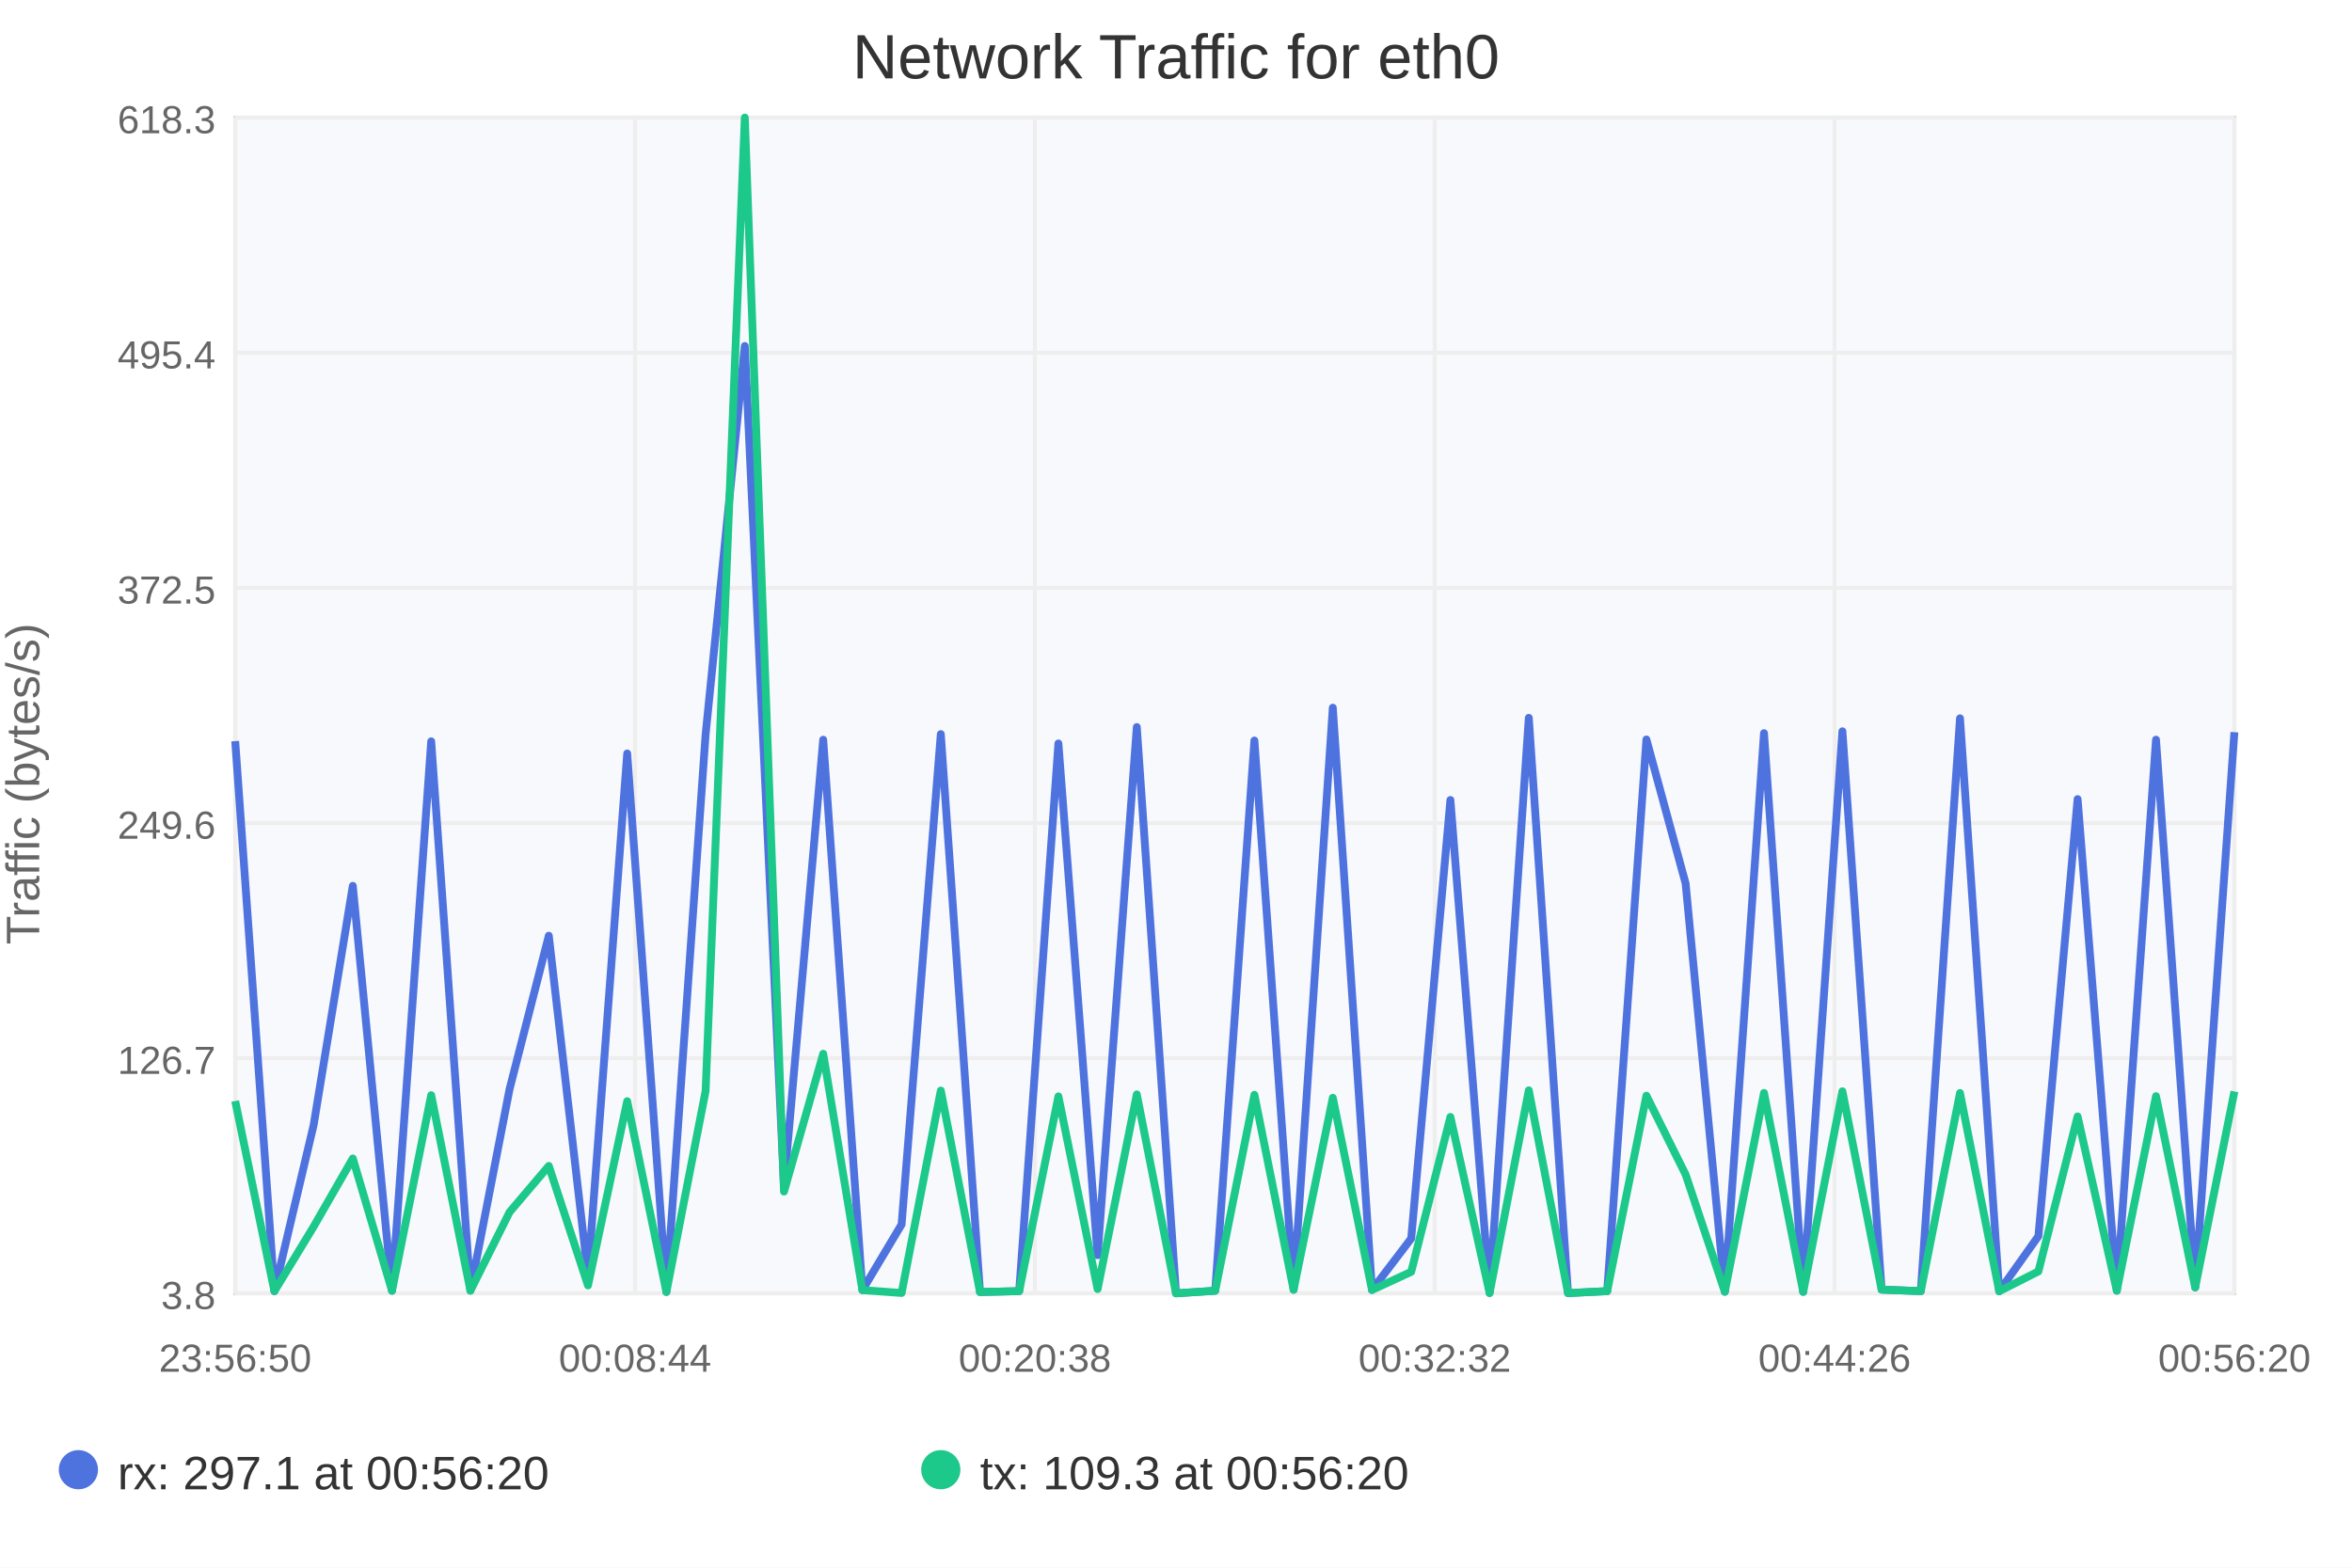
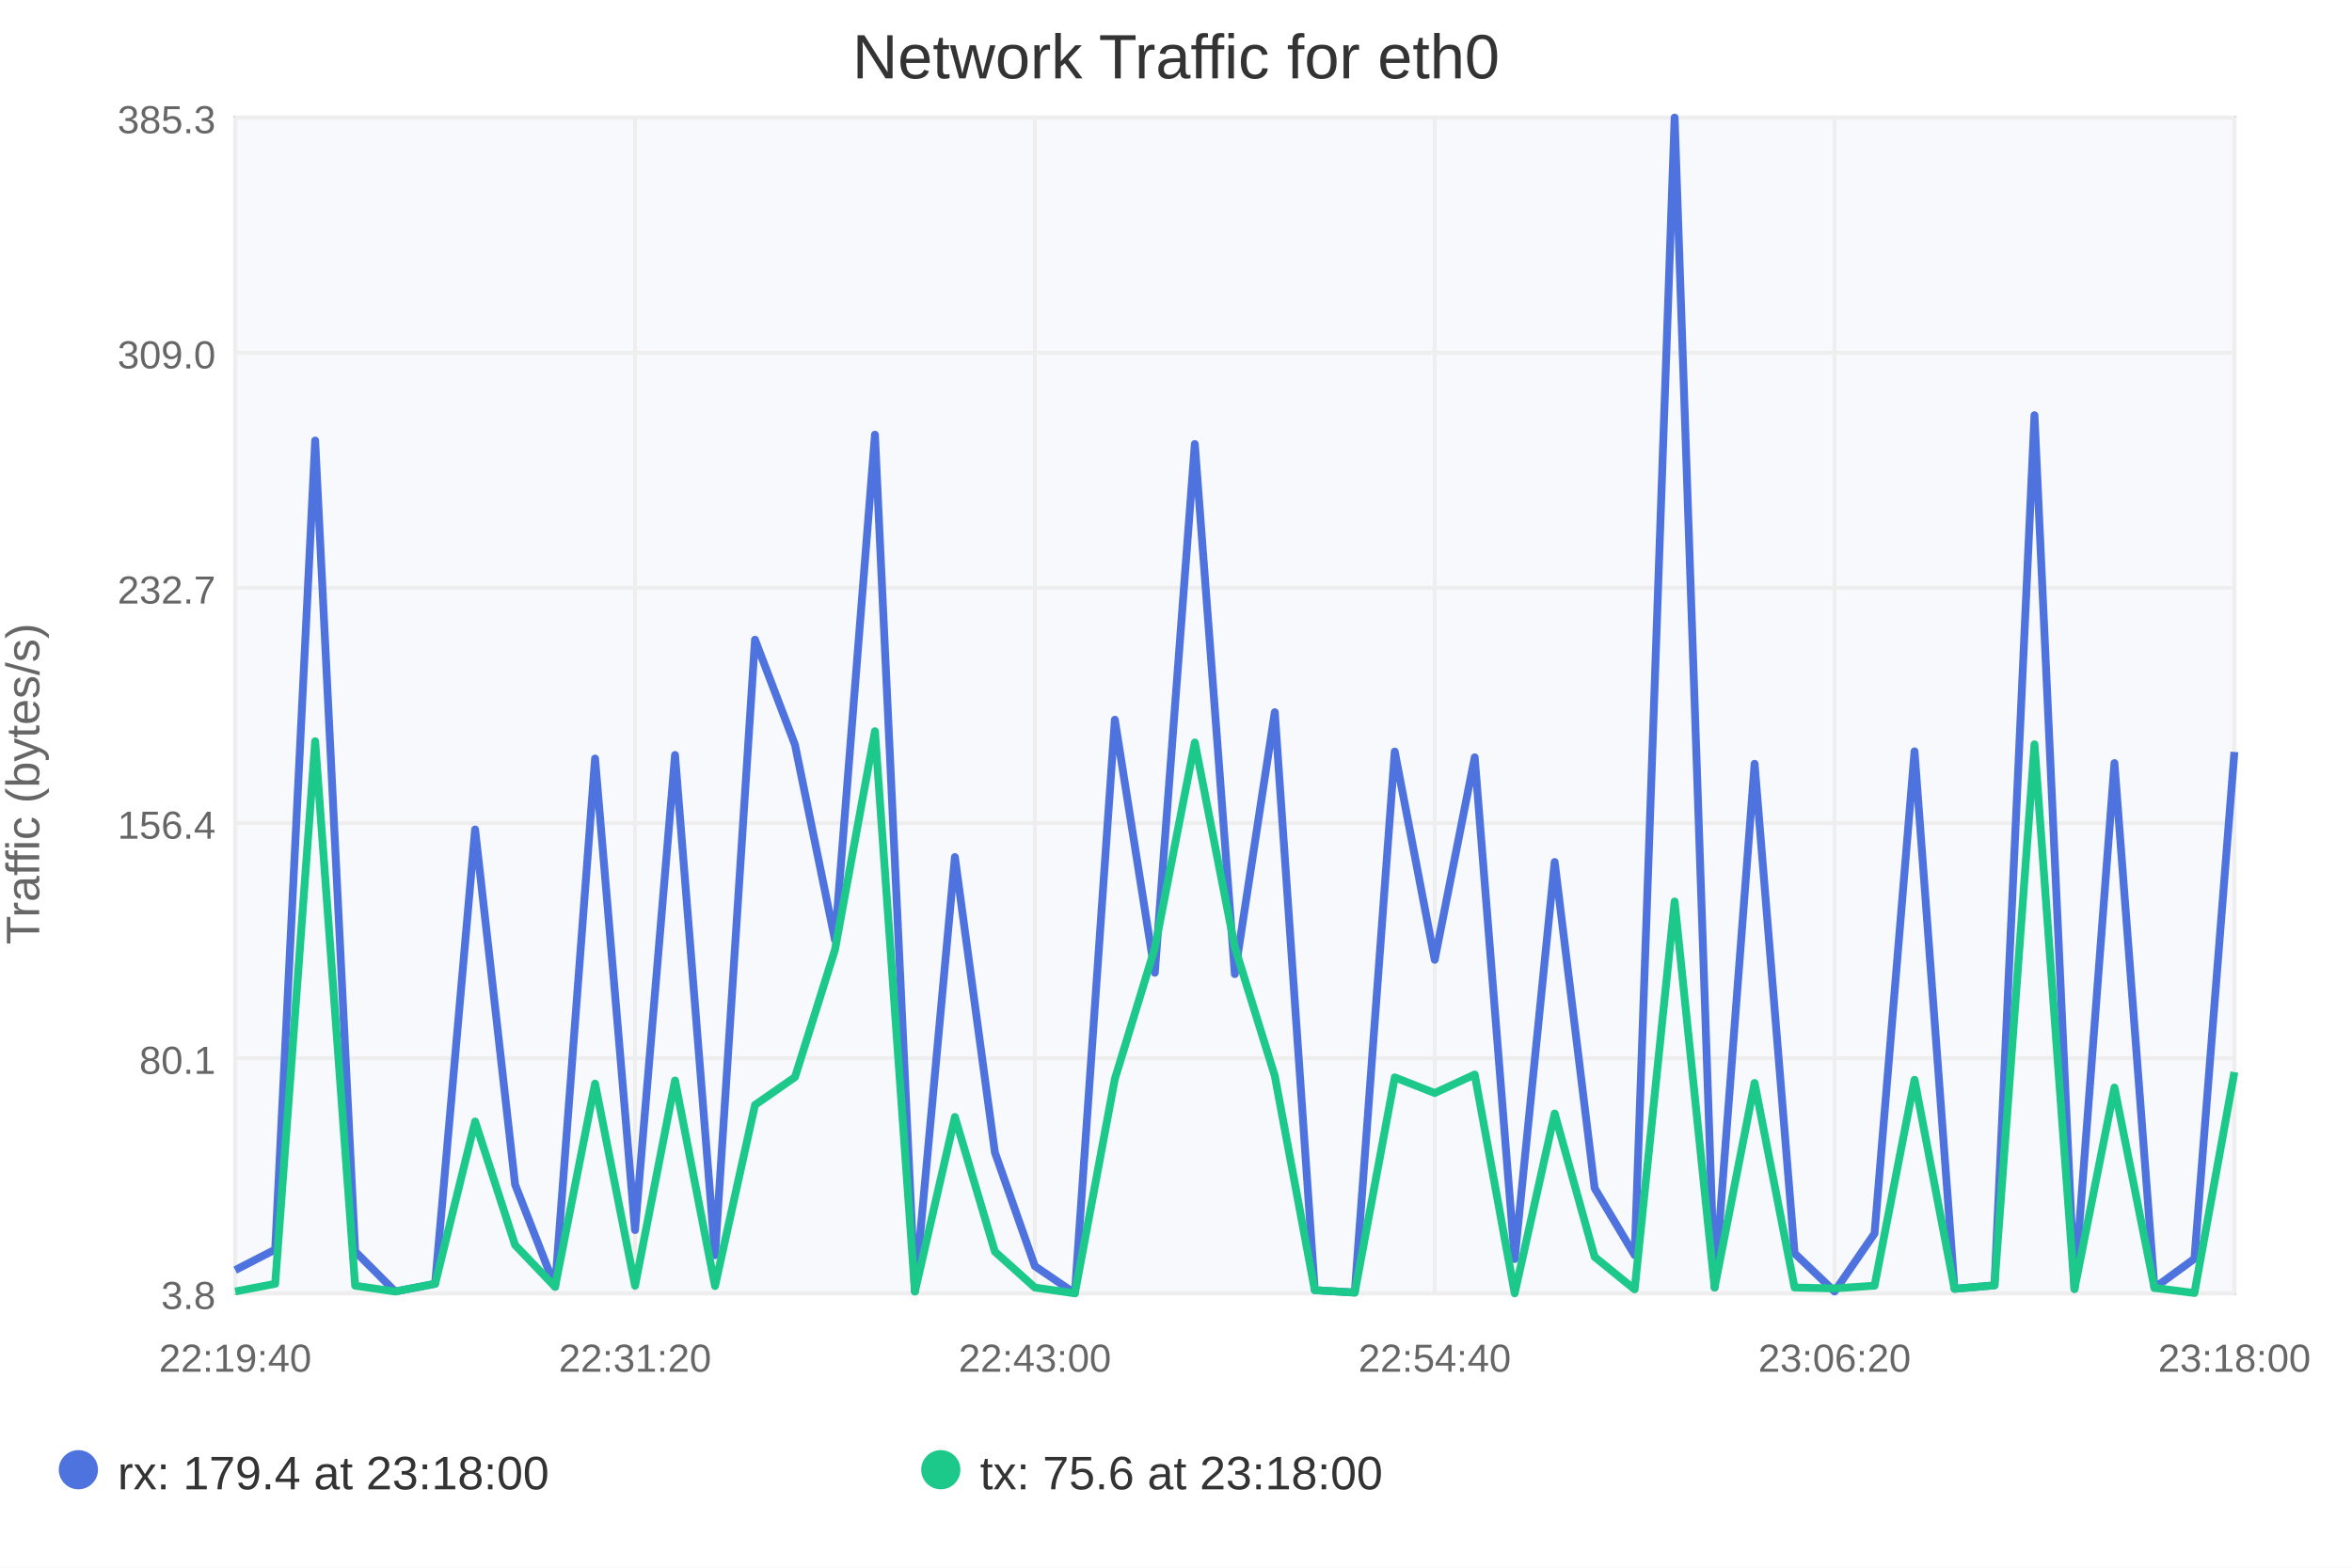
<svg xmlns="http://www.w3.org/2000/svg" width="600" height="400" style="font-family: Arial, sans-serif;">
  <rect width="600" height="400" fill="#ffffff" />
  <g transform="translate(60,30)">
    <rect width="510" height="300" fill="#f8f9fc" stroke="#ddd" />
    <g stroke-width="1">
      <line x1="0" y1="300" x2="510" y2="300" stroke="#eee" />
      <text x="-5" y="304" text-anchor="end" font-size="10" fill="#666">3.8</text>
      <line x1="0" y1="240" x2="510" y2="240" stroke="#eee" />
-       <text x="-5" y="244" text-anchor="end" font-size="10" fill="#666">126.7</text>
+       <text x="-5" y="244" text-anchor="end" font-size="10" fill="#666">80.1</text>
      <line x1="0" y1="180" x2="510" y2="180" stroke="#eee" />
-       <text x="-5" y="184" text-anchor="end" font-size="10" fill="#666">249.6</text>
+       <text x="-5" y="184" text-anchor="end" font-size="10" fill="#666">156.4</text>
      <line x1="0" y1="120" x2="510" y2="120" stroke="#eee" />
-       <text x="-5" y="124" text-anchor="end" font-size="10" fill="#666">372.5</text>
+       <text x="-5" y="124" text-anchor="end" font-size="10" fill="#666">232.7</text>
      <line x1="0" y1="60" x2="510" y2="60" stroke="#eee" />
-       <text x="-5" y="64" text-anchor="end" font-size="10" fill="#666">495.4</text>
+       <text x="-5" y="64" text-anchor="end" font-size="10" fill="#666">309.0</text>
      <line x1="0" y1="0" x2="510" y2="0" stroke="#eee" />
-       <text x="-5" y="4" text-anchor="end" font-size="10" fill="#666">618.3</text>
+       <text x="-5" y="4" text-anchor="end" font-size="10" fill="#666">385.3</text>
    </g>
    <g stroke-width="1">
      <line x1="0" y1="0" x2="0" y2="300" stroke="#eee" />
-       <text x="0" y="320" text-anchor="middle" font-size="10" fill="#666">23:56:50</text>
+       <text x="0" y="320" text-anchor="middle" font-size="10" fill="#666">22:19:40</text>
      <line x1="102" y1="0" x2="102" y2="300" stroke="#eee" />
-       <text x="102" y="320" text-anchor="middle" font-size="10" fill="#666">00:08:44</text>
+       <text x="102" y="320" text-anchor="middle" font-size="10" fill="#666">22:31:20</text>
      <line x1="204" y1="0" x2="204" y2="300" stroke="#eee" />
-       <text x="204" y="320" text-anchor="middle" font-size="10" fill="#666">00:20:38</text>
+       <text x="204" y="320" text-anchor="middle" font-size="10" fill="#666">22:43:00</text>
      <line x1="306" y1="0" x2="306" y2="300" stroke="#eee" />
-       <text x="306" y="320" text-anchor="middle" font-size="10" fill="#666">00:32:32</text>
+       <text x="306" y="320" text-anchor="middle" font-size="10" fill="#666">22:54:40</text>
      <line x1="408" y1="0" x2="408" y2="300" stroke="#eee" />
-       <text x="408" y="320" text-anchor="middle" font-size="10" fill="#666">00:44:26</text>
+       <text x="408" y="320" text-anchor="middle" font-size="10" fill="#666">23:06:20</text>
      <line x1="510" y1="0" x2="510" y2="300" stroke="#eee" />
-       <text x="510" y="320" text-anchor="middle" font-size="10" fill="#666">00:56:20</text>
+       <text x="510" y="320" text-anchor="middle" font-size="10" fill="#666">23:18:00</text>
    </g>
-     <path d="M0.00,159.10 L10.00,299.44 L20.00,257.10 L30.00,196.03 L40.00,299.34 L50.00,159.16 L60.00,299.31 L70.00,247.85 L80.00,208.75 L90.00,295.42 L100.00,162.25 L110.00,299.64 L120.00,157.42 L130.00,58.28 L140.00,272.68 L150.00,158.74 L160.00,299.17 L170.00,282.42 L180.00,157.31 L190.00,299.67 L200.00,299.44 L210.00,159.70 L220.00,290.26 L230.00,155.51 L240.00,300.00 L250.00,299.34 L260.00,158.95 L270.00,299.08 L280.00,150.57 L290.00,299.14 L300.00,286.01 L310.00,174.12 L320.00,299.91 L330.00,153.16 L340.00,299.94 L350.00,299.44 L360.00,158.68 L370.00,195.40 L380.00,299.59 L390.00,157.07 L400.00,299.62 L410.00,156.59 L420.00,299.05 L430.00,299.44 L440.00,153.28 L450.00,299.47 L460.00,285.40 L470.00,173.89 L480.00,299.32 L490.00,158.73 L500.00,298.49 L510.00,156.82" stroke="#4e73df" fill="none" stroke-width="2" stroke-linejoin="round" />
-     <circle id="point-rx-0" cx="0.00" cy="159.10" r="5" fill="#4e73df" opacity="0" />
-     <circle id="point-rx-1" cx="10.00" cy="299.44" r="5" fill="#4e73df" opacity="0" />
-     <circle id="point-rx-2" cx="20.00" cy="257.10" r="5" fill="#4e73df" opacity="0" />
-     <circle id="point-rx-3" cx="30.00" cy="196.03" r="5" fill="#4e73df" opacity="0" />
-     <circle id="point-rx-4" cx="40.00" cy="299.34" r="5" fill="#4e73df" opacity="0" />
-     <circle id="point-rx-5" cx="50.00" cy="159.16" r="5" fill="#4e73df" opacity="0" />
-     <circle id="point-rx-6" cx="60.00" cy="299.31" r="5" fill="#4e73df" opacity="0" />
-     <circle id="point-rx-7" cx="70.00" cy="247.85" r="5" fill="#4e73df" opacity="0" />
-     <circle id="point-rx-8" cx="80.00" cy="208.75" r="5" fill="#4e73df" opacity="0" />
-     <circle id="point-rx-9" cx="90.00" cy="295.42" r="5" fill="#4e73df" opacity="0" />
-     <circle id="point-rx-10" cx="100.00" cy="162.25" r="5" fill="#4e73df" opacity="0" />
-     <circle id="point-rx-11" cx="110.00" cy="299.64" r="5" fill="#4e73df" opacity="0" />
-     <circle id="point-rx-12" cx="120.00" cy="157.42" r="5" fill="#4e73df" opacity="0" />
-     <circle id="point-rx-13" cx="130.00" cy="58.28" r="5" fill="#4e73df" opacity="0" />
-     <circle id="point-rx-14" cx="140.00" cy="272.68" r="5" fill="#4e73df" opacity="0" />
-     <circle id="point-rx-15" cx="150.00" cy="158.74" r="5" fill="#4e73df" opacity="0" />
-     <circle id="point-rx-16" cx="160.00" cy="299.17" r="5" fill="#4e73df" opacity="0" />
-     <circle id="point-rx-17" cx="170.00" cy="282.42" r="5" fill="#4e73df" opacity="0" />
-     <circle id="point-rx-18" cx="180.00" cy="157.31" r="5" fill="#4e73df" opacity="0" />
-     <circle id="point-rx-19" cx="190.00" cy="299.67" r="5" fill="#4e73df" opacity="0" />
-     <circle id="point-rx-20" cx="200.00" cy="299.44" r="5" fill="#4e73df" opacity="0" />
-     <circle id="point-rx-21" cx="210.00" cy="159.70" r="5" fill="#4e73df" opacity="0" />
-     <circle id="point-rx-22" cx="220.00" cy="290.26" r="5" fill="#4e73df" opacity="0" />
-     <circle id="point-rx-23" cx="230.00" cy="155.51" r="5" fill="#4e73df" opacity="0" />
-     <circle id="point-rx-24" cx="240.00" cy="300.00" r="5" fill="#4e73df" opacity="0" />
-     <circle id="point-rx-25" cx="250.00" cy="299.34" r="5" fill="#4e73df" opacity="0" />
-     <circle id="point-rx-26" cx="260.00" cy="158.95" r="5" fill="#4e73df" opacity="0" />
-     <circle id="point-rx-27" cx="270.00" cy="299.08" r="5" fill="#4e73df" opacity="0" />
-     <circle id="point-rx-28" cx="280.00" cy="150.57" r="5" fill="#4e73df" opacity="0" />
-     <circle id="point-rx-29" cx="290.00" cy="299.14" r="5" fill="#4e73df" opacity="0" />
-     <circle id="point-rx-30" cx="300.00" cy="286.01" r="5" fill="#4e73df" opacity="0" />
-     <circle id="point-rx-31" cx="310.00" cy="174.12" r="5" fill="#4e73df" opacity="0" />
-     <circle id="point-rx-32" cx="320.00" cy="299.91" r="5" fill="#4e73df" opacity="0" />
-     <circle id="point-rx-33" cx="330.00" cy="153.16" r="5" fill="#4e73df" opacity="0" />
-     <circle id="point-rx-34" cx="340.00" cy="299.94" r="5" fill="#4e73df" opacity="0" />
-     <circle id="point-rx-35" cx="350.00" cy="299.44" r="5" fill="#4e73df" opacity="0" />
-     <circle id="point-rx-36" cx="360.00" cy="158.68" r="5" fill="#4e73df" opacity="0" />
-     <circle id="point-rx-37" cx="370.00" cy="195.40" r="5" fill="#4e73df" opacity="0" />
-     <circle id="point-rx-38" cx="380.00" cy="299.59" r="5" fill="#4e73df" opacity="0" />
-     <circle id="point-rx-39" cx="390.00" cy="157.07" r="5" fill="#4e73df" opacity="0" />
-     <circle id="point-rx-40" cx="400.00" cy="299.62" r="5" fill="#4e73df" opacity="0" />
-     <circle id="point-rx-41" cx="410.00" cy="156.59" r="5" fill="#4e73df" opacity="0" />
-     <circle id="point-rx-42" cx="420.00" cy="299.05" r="5" fill="#4e73df" opacity="0" />
-     <circle id="point-rx-43" cx="430.00" cy="299.44" r="5" fill="#4e73df" opacity="0" />
-     <circle id="point-rx-44" cx="440.00" cy="153.28" r="5" fill="#4e73df" opacity="0" />
-     <circle id="point-rx-45" cx="450.00" cy="299.47" r="5" fill="#4e73df" opacity="0" />
-     <circle id="point-rx-46" cx="460.00" cy="285.40" r="5" fill="#4e73df" opacity="0" />
-     <circle id="point-rx-47" cx="470.00" cy="173.89" r="5" fill="#4e73df" opacity="0" />
-     <circle id="point-rx-48" cx="480.00" cy="299.32" r="5" fill="#4e73df" opacity="0" />
-     <circle id="point-rx-49" cx="490.00" cy="158.73" r="5" fill="#4e73df" opacity="0" />
-     <circle id="point-rx-50" cx="500.00" cy="298.49" r="5" fill="#4e73df" opacity="0" />
-     <circle id="point-rx-51" cx="510.00" cy="156.82" r="5" fill="#4e73df" opacity="0" />
-     <path d="M0.00,250.93 L10.00,299.44 L20.00,282.99 L30.00,265.58 L40.00,299.34 L50.00,249.44 L60.00,299.31 L70.00,279.26 L80.00,267.49 L90.00,297.98 L100.00,250.97 L110.00,299.64 L120.00,248.38 L130.00,0.00 L140.00,274.03 L150.00,238.87 L160.00,299.17 L170.00,299.91 L180.00,248.26 L190.00,299.67 L200.00,299.44 L210.00,249.75 L220.00,298.91 L230.00,249.24 L240.00,300.00 L250.00,299.34 L260.00,249.35 L270.00,299.08 L280.00,250.10 L290.00,299.14 L300.00,294.51 L310.00,254.99 L320.00,299.91 L330.00,248.20 L340.00,299.94 L350.00,299.44 L360.00,249.57 L370.00,269.68 L380.00,299.59 L390.00,248.86 L400.00,299.62 L410.00,248.45 L420.00,299.05 L430.00,299.44 L440.00,248.89 L450.00,299.47 L460.00,294.40 L470.00,254.86 L480.00,299.32 L490.00,249.69 L500.00,298.49 L510.00,248.49" stroke="#1cc88a" fill="none" stroke-width="2" stroke-linejoin="round" />
-     <circle id="point-tx-0" cx="0.00" cy="250.93" r="5" fill="#1cc88a" opacity="0" />
-     <circle id="point-tx-1" cx="10.00" cy="299.44" r="5" fill="#1cc88a" opacity="0" />
-     <circle id="point-tx-2" cx="20.00" cy="282.99" r="5" fill="#1cc88a" opacity="0" />
-     <circle id="point-tx-3" cx="30.00" cy="265.58" r="5" fill="#1cc88a" opacity="0" />
-     <circle id="point-tx-4" cx="40.00" cy="299.34" r="5" fill="#1cc88a" opacity="0" />
-     <circle id="point-tx-5" cx="50.00" cy="249.44" r="5" fill="#1cc88a" opacity="0" />
-     <circle id="point-tx-6" cx="60.00" cy="299.31" r="5" fill="#1cc88a" opacity="0" />
-     <circle id="point-tx-7" cx="70.00" cy="279.26" r="5" fill="#1cc88a" opacity="0" />
-     <circle id="point-tx-8" cx="80.00" cy="267.49" r="5" fill="#1cc88a" opacity="0" />
-     <circle id="point-tx-9" cx="90.00" cy="297.98" r="5" fill="#1cc88a" opacity="0" />
-     <circle id="point-tx-10" cx="100.00" cy="250.97" r="5" fill="#1cc88a" opacity="0" />
-     <circle id="point-tx-11" cx="110.00" cy="299.64" r="5" fill="#1cc88a" opacity="0" />
-     <circle id="point-tx-12" cx="120.00" cy="248.38" r="5" fill="#1cc88a" opacity="0" />
-     <circle id="point-tx-13" cx="130.00" cy="0.00" r="5" fill="#1cc88a" opacity="0" />
-     <circle id="point-tx-14" cx="140.00" cy="274.03" r="5" fill="#1cc88a" opacity="0" />
-     <circle id="point-tx-15" cx="150.00" cy="238.87" r="5" fill="#1cc88a" opacity="0" />
-     <circle id="point-tx-16" cx="160.00" cy="299.17" r="5" fill="#1cc88a" opacity="0" />
-     <circle id="point-tx-17" cx="170.00" cy="299.91" r="5" fill="#1cc88a" opacity="0" />
-     <circle id="point-tx-18" cx="180.00" cy="248.26" r="5" fill="#1cc88a" opacity="0" />
-     <circle id="point-tx-19" cx="190.00" cy="299.67" r="5" fill="#1cc88a" opacity="0" />
-     <circle id="point-tx-20" cx="200.00" cy="299.44" r="5" fill="#1cc88a" opacity="0" />
-     <circle id="point-tx-21" cx="210.00" cy="249.75" r="5" fill="#1cc88a" opacity="0" />
-     <circle id="point-tx-22" cx="220.00" cy="298.91" r="5" fill="#1cc88a" opacity="0" />
-     <circle id="point-tx-23" cx="230.00" cy="249.24" r="5" fill="#1cc88a" opacity="0" />
-     <circle id="point-tx-24" cx="240.00" cy="300.00" r="5" fill="#1cc88a" opacity="0" />
-     <circle id="point-tx-25" cx="250.00" cy="299.34" r="5" fill="#1cc88a" opacity="0" />
-     <circle id="point-tx-26" cx="260.00" cy="249.35" r="5" fill="#1cc88a" opacity="0" />
-     <circle id="point-tx-27" cx="270.00" cy="299.08" r="5" fill="#1cc88a" opacity="0" />
-     <circle id="point-tx-28" cx="280.00" cy="250.10" r="5" fill="#1cc88a" opacity="0" />
-     <circle id="point-tx-29" cx="290.00" cy="299.14" r="5" fill="#1cc88a" opacity="0" />
-     <circle id="point-tx-30" cx="300.00" cy="294.51" r="5" fill="#1cc88a" opacity="0" />
-     <circle id="point-tx-31" cx="310.00" cy="254.99" r="5" fill="#1cc88a" opacity="0" />
-     <circle id="point-tx-32" cx="320.00" cy="299.91" r="5" fill="#1cc88a" opacity="0" />
-     <circle id="point-tx-33" cx="330.00" cy="248.20" r="5" fill="#1cc88a" opacity="0" />
-     <circle id="point-tx-34" cx="340.00" cy="299.94" r="5" fill="#1cc88a" opacity="0" />
-     <circle id="point-tx-35" cx="350.00" cy="299.44" r="5" fill="#1cc88a" opacity="0" />
-     <circle id="point-tx-36" cx="360.00" cy="249.57" r="5" fill="#1cc88a" opacity="0" />
-     <circle id="point-tx-37" cx="370.00" cy="269.68" r="5" fill="#1cc88a" opacity="0" />
-     <circle id="point-tx-38" cx="380.00" cy="299.59" r="5" fill="#1cc88a" opacity="0" />
-     <circle id="point-tx-39" cx="390.00" cy="248.86" r="5" fill="#1cc88a" opacity="0" />
-     <circle id="point-tx-40" cx="400.00" cy="299.62" r="5" fill="#1cc88a" opacity="0" />
-     <circle id="point-tx-41" cx="410.00" cy="248.45" r="5" fill="#1cc88a" opacity="0" />
-     <circle id="point-tx-42" cx="420.00" cy="299.05" r="5" fill="#1cc88a" opacity="0" />
-     <circle id="point-tx-43" cx="430.00" cy="299.44" r="5" fill="#1cc88a" opacity="0" />
-     <circle id="point-tx-44" cx="440.00" cy="248.89" r="5" fill="#1cc88a" opacity="0" />
-     <circle id="point-tx-45" cx="450.00" cy="299.47" r="5" fill="#1cc88a" opacity="0" />
-     <circle id="point-tx-46" cx="460.00" cy="294.40" r="5" fill="#1cc88a" opacity="0" />
-     <circle id="point-tx-47" cx="470.00" cy="254.86" r="5" fill="#1cc88a" opacity="0" />
-     <circle id="point-tx-48" cx="480.00" cy="299.32" r="5" fill="#1cc88a" opacity="0" />
-     <circle id="point-tx-49" cx="490.00" cy="249.69" r="5" fill="#1cc88a" opacity="0" />
-     <circle id="point-tx-50" cx="500.00" cy="298.49" r="5" fill="#1cc88a" opacity="0" />
-     <circle id="point-tx-51" cx="510.00" cy="248.49" r="5" fill="#1cc88a" opacity="0" />
+     <path d="M0.00,294.07 L10.20,288.83 L20.40,82.40 L30.60,289.31 L40.80,299.53 L51.00,297.57 L61.20,181.64 L71.40,272.24 L81.60,298.34 L91.80,163.54 L102.00,283.86 L112.20,162.63 L122.40,290.27 L132.60,133.22 L142.80,160.03 L153.00,209.81 L163.20,80.91 L173.40,299.53 L183.60,188.68 L193.80,264.04 L204.00,293.06 L214.20,300.00 L224.40,153.64 L234.60,218.20 L244.80,83.30 L255.00,218.55 L265.20,151.72 L275.40,299.19 L285.60,299.80 L295.80,161.76 L306.00,214.90 L316.20,163.23 L326.40,291.26 L336.60,189.94 L346.80,273.18 L357.00,290.25 L367.20,0.00 L377.40,298.52 L387.60,164.88 L397.80,289.78 L408.00,299.53 L418.20,284.72 L428.40,161.70 L438.60,298.85 L448.80,297.96 L459.00,75.94 L469.20,298.89 L479.40,164.70 L489.60,298.61 L499.80,291.17 L510.00,161.86" stroke="#4e73df" fill="none" stroke-width="2" stroke-linejoin="round" />
+     <circle id="point-rx-0" cx="0.00" cy="294.07" r="5" fill="#4e73df" opacity="0" />
+     <circle id="point-rx-1" cx="10.20" cy="288.83" r="5" fill="#4e73df" opacity="0" />
+     <circle id="point-rx-2" cx="20.40" cy="82.40" r="5" fill="#4e73df" opacity="0" />
+     <circle id="point-rx-3" cx="30.60" cy="289.31" r="5" fill="#4e73df" opacity="0" />
+     <circle id="point-rx-4" cx="40.80" cy="299.53" r="5" fill="#4e73df" opacity="0" />
+     <circle id="point-rx-5" cx="51.00" cy="297.57" r="5" fill="#4e73df" opacity="0" />
+     <circle id="point-rx-6" cx="61.20" cy="181.64" r="5" fill="#4e73df" opacity="0" />
+     <circle id="point-rx-7" cx="71.40" cy="272.24" r="5" fill="#4e73df" opacity="0" />
+     <circle id="point-rx-8" cx="81.60" cy="298.34" r="5" fill="#4e73df" opacity="0" />
+     <circle id="point-rx-9" cx="91.80" cy="163.54" r="5" fill="#4e73df" opacity="0" />
+     <circle id="point-rx-10" cx="102.00" cy="283.86" r="5" fill="#4e73df" opacity="0" />
+     <circle id="point-rx-11" cx="112.20" cy="162.63" r="5" fill="#4e73df" opacity="0" />
+     <circle id="point-rx-12" cx="122.40" cy="290.27" r="5" fill="#4e73df" opacity="0" />
+     <circle id="point-rx-13" cx="132.60" cy="133.22" r="5" fill="#4e73df" opacity="0" />
+     <circle id="point-rx-14" cx="142.80" cy="160.03" r="5" fill="#4e73df" opacity="0" />
+     <circle id="point-rx-15" cx="153.00" cy="209.81" r="5" fill="#4e73df" opacity="0" />
+     <circle id="point-rx-16" cx="163.20" cy="80.91" r="5" fill="#4e73df" opacity="0" />
+     <circle id="point-rx-17" cx="173.40" cy="299.53" r="5" fill="#4e73df" opacity="0" />
+     <circle id="point-rx-18" cx="183.60" cy="188.68" r="5" fill="#4e73df" opacity="0" />
+     <circle id="point-rx-19" cx="193.80" cy="264.04" r="5" fill="#4e73df" opacity="0" />
+     <circle id="point-rx-20" cx="204.00" cy="293.06" r="5" fill="#4e73df" opacity="0" />
+     <circle id="point-rx-21" cx="214.20" cy="300.00" r="5" fill="#4e73df" opacity="0" />
+     <circle id="point-rx-22" cx="224.40" cy="153.64" r="5" fill="#4e73df" opacity="0" />
+     <circle id="point-rx-23" cx="234.60" cy="218.20" r="5" fill="#4e73df" opacity="0" />
+     <circle id="point-rx-24" cx="244.80" cy="83.30" r="5" fill="#4e73df" opacity="0" />
+     <circle id="point-rx-25" cx="255.00" cy="218.55" r="5" fill="#4e73df" opacity="0" />
+     <circle id="point-rx-26" cx="265.20" cy="151.72" r="5" fill="#4e73df" opacity="0" />
+     <circle id="point-rx-27" cx="275.40" cy="299.19" r="5" fill="#4e73df" opacity="0" />
+     <circle id="point-rx-28" cx="285.60" cy="299.80" r="5" fill="#4e73df" opacity="0" />
+     <circle id="point-rx-29" cx="295.80" cy="161.76" r="5" fill="#4e73df" opacity="0" />
+     <circle id="point-rx-30" cx="306.00" cy="214.90" r="5" fill="#4e73df" opacity="0" />
+     <circle id="point-rx-31" cx="316.20" cy="163.23" r="5" fill="#4e73df" opacity="0" />
+     <circle id="point-rx-32" cx="326.40" cy="291.26" r="5" fill="#4e73df" opacity="0" />
+     <circle id="point-rx-33" cx="336.60" cy="189.94" r="5" fill="#4e73df" opacity="0" />
+     <circle id="point-rx-34" cx="346.80" cy="273.18" r="5" fill="#4e73df" opacity="0" />
+     <circle id="point-rx-35" cx="357.00" cy="290.25" r="5" fill="#4e73df" opacity="0" />
+     <circle id="point-rx-36" cx="367.20" cy="0.00" r="5" fill="#4e73df" opacity="0" />
+     <circle id="point-rx-37" cx="377.40" cy="298.52" r="5" fill="#4e73df" opacity="0" />
+     <circle id="point-rx-38" cx="387.60" cy="164.88" r="5" fill="#4e73df" opacity="0" />
+     <circle id="point-rx-39" cx="397.80" cy="289.78" r="5" fill="#4e73df" opacity="0" />
+     <circle id="point-rx-40" cx="408.00" cy="299.53" r="5" fill="#4e73df" opacity="0" />
+     <circle id="point-rx-41" cx="418.20" cy="284.72" r="5" fill="#4e73df" opacity="0" />
+     <circle id="point-rx-42" cx="428.40" cy="161.70" r="5" fill="#4e73df" opacity="0" />
+     <circle id="point-rx-43" cx="438.60" cy="298.85" r="5" fill="#4e73df" opacity="0" />
+     <circle id="point-rx-44" cx="448.80" cy="297.96" r="5" fill="#4e73df" opacity="0" />
+     <circle id="point-rx-45" cx="459.00" cy="75.94" r="5" fill="#4e73df" opacity="0" />
+     <circle id="point-rx-46" cx="469.20" cy="298.89" r="5" fill="#4e73df" opacity="0" />
+     <circle id="point-rx-47" cx="479.40" cy="164.70" r="5" fill="#4e73df" opacity="0" />
+     <circle id="point-rx-48" cx="489.60" cy="298.61" r="5" fill="#4e73df" opacity="0" />
+     <circle id="point-rx-49" cx="499.80" cy="291.17" r="5" fill="#4e73df" opacity="0" />
+     <circle id="point-rx-50" cx="510.00" cy="161.86" r="5" fill="#4e73df" opacity="0" />
+     <path d="M0.00,299.53 L10.20,297.57 L20.40,159.13 L30.60,298.05 L40.80,299.53 L51.00,297.57 L61.20,256.15 L71.40,287.67 L81.60,298.34 L91.80,246.49 L102.00,298.06 L112.20,245.69 L122.40,298.14 L132.60,251.93 L142.80,244.83 L153.00,212.35 L163.20,156.57 L173.40,299.53 L183.60,255.00 L193.80,289.36 L204.00,298.52 L214.20,300.00 L224.40,245.30 L234.60,211.92 L244.80,159.45 L255.00,211.63 L265.20,244.50 L275.40,299.19 L285.60,299.80 L295.80,244.89 L306.00,248.89 L316.20,244.16 L326.40,300.00 L336.60,254.12 L346.80,290.71 L357.00,298.99 L367.20,200.02 L377.40,298.52 L387.60,246.32 L397.80,298.52 L408.00,298.74 L418.20,298.05 L428.40,245.51 L438.60,298.85 L448.80,297.96 L459.00,159.91 L469.20,298.89 L479.40,247.49 L489.60,298.61 L499.80,299.91 L510.00,243.55" stroke="#1cc88a" fill="none" stroke-width="2" stroke-linejoin="round" />
+     <circle id="point-tx-0" cx="0.00" cy="299.53" r="5" fill="#1cc88a" opacity="0" />
+     <circle id="point-tx-1" cx="10.20" cy="297.57" r="5" fill="#1cc88a" opacity="0" />
+     <circle id="point-tx-2" cx="20.40" cy="159.13" r="5" fill="#1cc88a" opacity="0" />
+     <circle id="point-tx-3" cx="30.60" cy="298.05" r="5" fill="#1cc88a" opacity="0" />
+     <circle id="point-tx-4" cx="40.80" cy="299.53" r="5" fill="#1cc88a" opacity="0" />
+     <circle id="point-tx-5" cx="51.00" cy="297.57" r="5" fill="#1cc88a" opacity="0" />
+     <circle id="point-tx-6" cx="61.20" cy="256.15" r="5" fill="#1cc88a" opacity="0" />
+     <circle id="point-tx-7" cx="71.40" cy="287.67" r="5" fill="#1cc88a" opacity="0" />
+     <circle id="point-tx-8" cx="81.60" cy="298.34" r="5" fill="#1cc88a" opacity="0" />
+     <circle id="point-tx-9" cx="91.80" cy="246.49" r="5" fill="#1cc88a" opacity="0" />
+     <circle id="point-tx-10" cx="102.00" cy="298.06" r="5" fill="#1cc88a" opacity="0" />
+     <circle id="point-tx-11" cx="112.20" cy="245.69" r="5" fill="#1cc88a" opacity="0" />
+     <circle id="point-tx-12" cx="122.40" cy="298.14" r="5" fill="#1cc88a" opacity="0" />
+     <circle id="point-tx-13" cx="132.60" cy="251.93" r="5" fill="#1cc88a" opacity="0" />
+     <circle id="point-tx-14" cx="142.80" cy="244.83" r="5" fill="#1cc88a" opacity="0" />
+     <circle id="point-tx-15" cx="153.00" cy="212.35" r="5" fill="#1cc88a" opacity="0" />
+     <circle id="point-tx-16" cx="163.20" cy="156.57" r="5" fill="#1cc88a" opacity="0" />
+     <circle id="point-tx-17" cx="173.40" cy="299.53" r="5" fill="#1cc88a" opacity="0" />
+     <circle id="point-tx-18" cx="183.60" cy="255.00" r="5" fill="#1cc88a" opacity="0" />
+     <circle id="point-tx-19" cx="193.80" cy="289.36" r="5" fill="#1cc88a" opacity="0" />
+     <circle id="point-tx-20" cx="204.00" cy="298.52" r="5" fill="#1cc88a" opacity="0" />
+     <circle id="point-tx-21" cx="214.20" cy="300.00" r="5" fill="#1cc88a" opacity="0" />
+     <circle id="point-tx-22" cx="224.40" cy="245.30" r="5" fill="#1cc88a" opacity="0" />
+     <circle id="point-tx-23" cx="234.60" cy="211.92" r="5" fill="#1cc88a" opacity="0" />
+     <circle id="point-tx-24" cx="244.80" cy="159.45" r="5" fill="#1cc88a" opacity="0" />
+     <circle id="point-tx-25" cx="255.00" cy="211.63" r="5" fill="#1cc88a" opacity="0" />
+     <circle id="point-tx-26" cx="265.20" cy="244.50" r="5" fill="#1cc88a" opacity="0" />
+     <circle id="point-tx-27" cx="275.40" cy="299.19" r="5" fill="#1cc88a" opacity="0" />
+     <circle id="point-tx-28" cx="285.60" cy="299.80" r="5" fill="#1cc88a" opacity="0" />
+     <circle id="point-tx-29" cx="295.80" cy="244.89" r="5" fill="#1cc88a" opacity="0" />
+     <circle id="point-tx-30" cx="306.00" cy="248.89" r="5" fill="#1cc88a" opacity="0" />
+     <circle id="point-tx-31" cx="316.20" cy="244.16" r="5" fill="#1cc88a" opacity="0" />
+     <circle id="point-tx-32" cx="326.40" cy="300.00" r="5" fill="#1cc88a" opacity="0" />
+     <circle id="point-tx-33" cx="336.60" cy="254.12" r="5" fill="#1cc88a" opacity="0" />
+     <circle id="point-tx-34" cx="346.80" cy="290.71" r="5" fill="#1cc88a" opacity="0" />
+     <circle id="point-tx-35" cx="357.00" cy="298.99" r="5" fill="#1cc88a" opacity="0" />
+     <circle id="point-tx-36" cx="367.20" cy="200.02" r="5" fill="#1cc88a" opacity="0" />
+     <circle id="point-tx-37" cx="377.40" cy="298.52" r="5" fill="#1cc88a" opacity="0" />
+     <circle id="point-tx-38" cx="387.60" cy="246.32" r="5" fill="#1cc88a" opacity="0" />
+     <circle id="point-tx-39" cx="397.80" cy="298.52" r="5" fill="#1cc88a" opacity="0" />
+     <circle id="point-tx-40" cx="408.00" cy="298.74" r="5" fill="#1cc88a" opacity="0" />
+     <circle id="point-tx-41" cx="418.20" cy="298.05" r="5" fill="#1cc88a" opacity="0" />
+     <circle id="point-tx-42" cx="428.40" cy="245.51" r="5" fill="#1cc88a" opacity="0" />
+     <circle id="point-tx-43" cx="438.60" cy="298.85" r="5" fill="#1cc88a" opacity="0" />
+     <circle id="point-tx-44" cx="448.80" cy="297.96" r="5" fill="#1cc88a" opacity="0" />
+     <circle id="point-tx-45" cx="459.00" cy="159.91" r="5" fill="#1cc88a" opacity="0" />
+     <circle id="point-tx-46" cx="469.20" cy="298.89" r="5" fill="#1cc88a" opacity="0" />
+     <circle id="point-tx-47" cx="479.40" cy="247.49" r="5" fill="#1cc88a" opacity="0" />
+     <circle id="point-tx-48" cx="489.60" cy="298.61" r="5" fill="#1cc88a" opacity="0" />
+     <circle id="point-tx-49" cx="499.80" cy="299.91" r="5" fill="#1cc88a" opacity="0" />
+     <circle id="point-tx-50" cx="510.00" cy="243.55" r="5" fill="#1cc88a" opacity="0" />
  </g>
  <g id="tooltip" visibility="hidden">
    <rect x="0" y="0" width="150" height="40" fill="#333" opacity="0.8" rx="5" />
    <text x="5" y="15" font-size="10" fill="#fff" id="tooltip-series" />
    <text x="5" y="30" font-size="10" fill="#fff" id="tooltip-value" />
  </g>
  <text x="300" y="20" text-anchor="middle" font-size="16" fill="#333">Network Traffic for eth0</text>
  <text x="10" y="200" text-anchor="middle" transform="rotate(-90,10,200)" font-size="12" fill="#666">Traffic (bytes/s)</text>
  <g font-size="12">
    <circle cx="20" cy="375" r="5" fill="#4e73df" />
-     <text x="30" y="380" fill="#333">rx: 297.1 at 00:56:20</text>
+     <text x="30" y="380" fill="#333">rx: 179.4 at 23:18:00</text>
    <circle cx="240" cy="375" r="5" fill="#1cc88a" />
-     <text x="250" y="380" fill="#333">tx: 109.3 at 00:56:20</text>
+     <text x="250" y="380" fill="#333">tx: 75.6 at 23:18:00</text>
  </g>
</svg>
